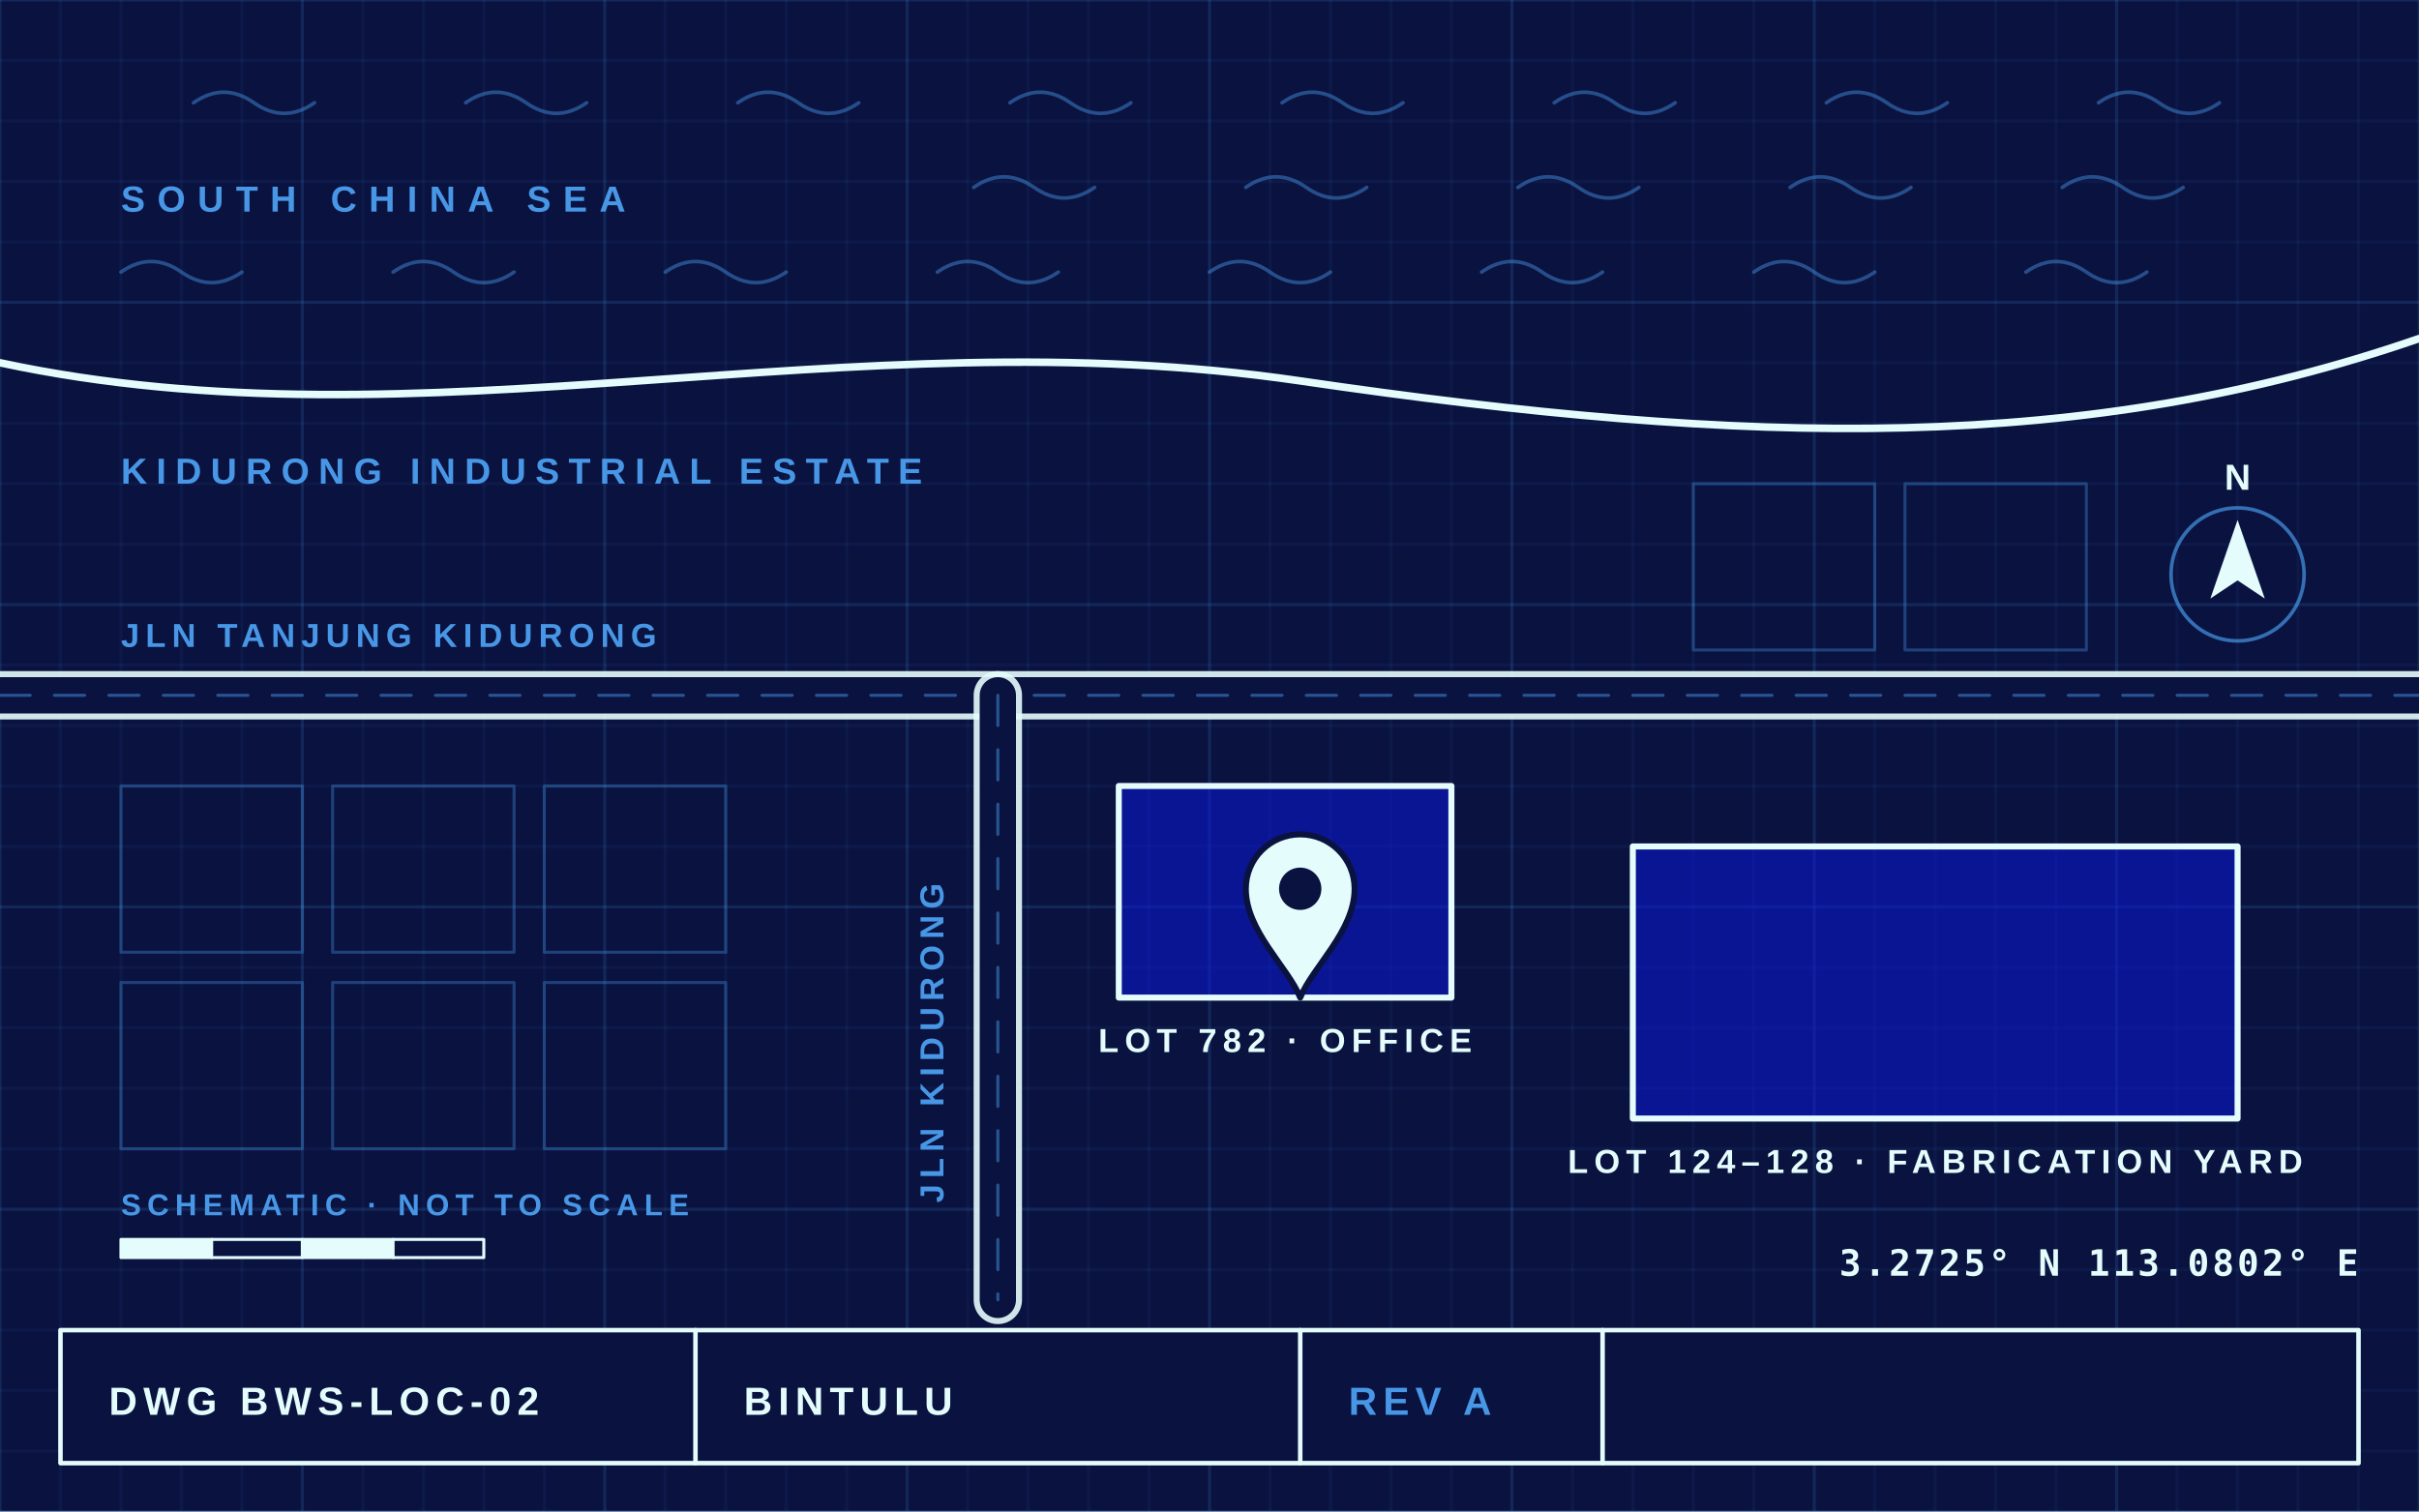
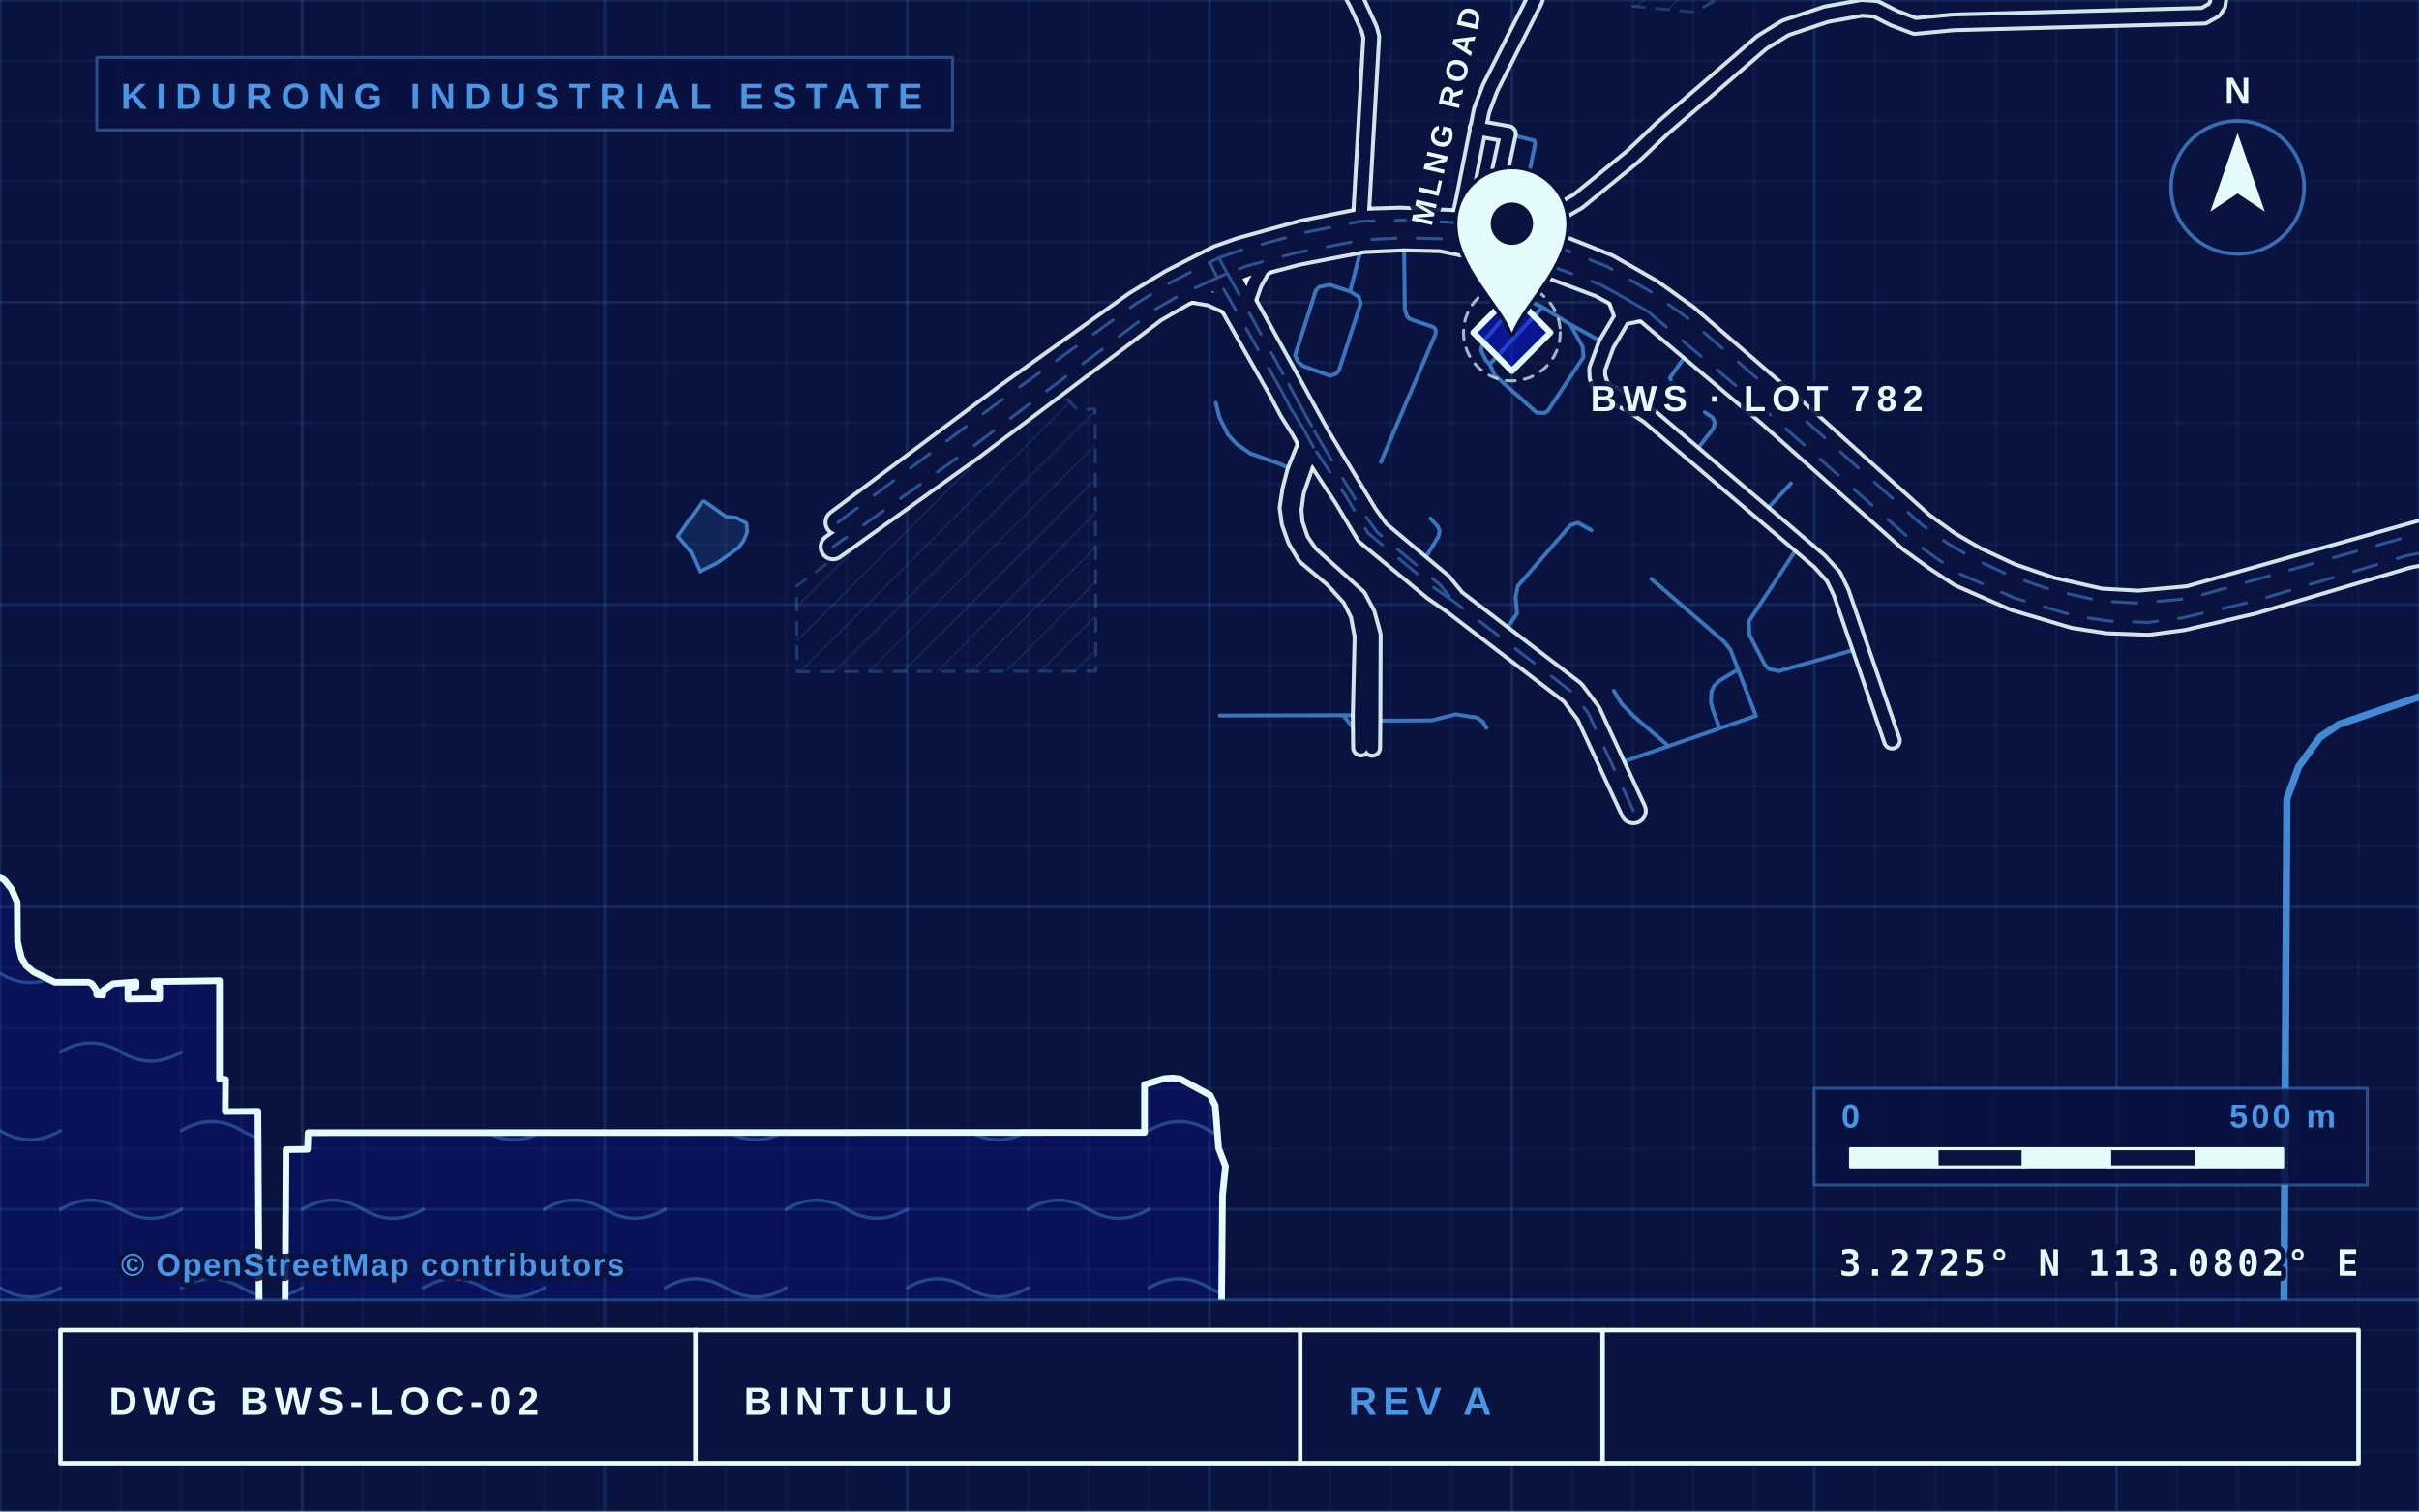
- <svg xmlns="http://www.w3.org/2000/svg" viewBox="0 0 800 500" width="800" height="500" role="img" aria-label="Site drawing of the BWS Engineering office and fabrication yard location, Kidurong, Bintulu">
+ <svg xmlns="http://www.w3.org/2000/svg" viewBox="0 0 800 500" width="800" height="500" role="img" aria-label="Site drawing of the BWS Engineering office location, Kidurong, Bintulu">
+   <defs>
+     <clipPath id="map-bintulu">
+       <rect width="800" height="430" />
+     </clipPath>
+     <pattern id="hatch-bintulu" width="8" height="8" patternUnits="userSpaceOnUse" patternTransform="rotate(45)">
+       <path d="M0 0V8" stroke="#4797E6" stroke-width="1" stroke-opacity=".16" />
+     </pattern>
+   </defs>
  <rect width="800" height="500" fill="#0A1240" />
  <g stroke-width="1">
    <path d="M0 0V500" stroke="#4797E6" stroke-opacity="0.16" />
    <path d="M20 0V500" stroke="#4797E6" stroke-opacity="0.06" />
    <path d="M40 0V500" stroke="#4797E6" stroke-opacity="0.06" />
    <path d="M60 0V500" stroke="#4797E6" stroke-opacity="0.06" />
    <path d="M80 0V500" stroke="#4797E6" stroke-opacity="0.06" />
    <path d="M100 0V500" stroke="#4797E6" stroke-opacity="0.16" />
    <path d="M120 0V500" stroke="#4797E6" stroke-opacity="0.06" />
    <path d="M140 0V500" stroke="#4797E6" stroke-opacity="0.06" />
    <path d="M160 0V500" stroke="#4797E6" stroke-opacity="0.06" />
    <path d="M180 0V500" stroke="#4797E6" stroke-opacity="0.06" />
    <path d="M200 0V500" stroke="#4797E6" stroke-opacity="0.16" />
    <path d="M220 0V500" stroke="#4797E6" stroke-opacity="0.06" />
    <path d="M240 0V500" stroke="#4797E6" stroke-opacity="0.06" />
    <path d="M260 0V500" stroke="#4797E6" stroke-opacity="0.06" />
    <path d="M280 0V500" stroke="#4797E6" stroke-opacity="0.06" />
    <path d="M300 0V500" stroke="#4797E6" stroke-opacity="0.16" />
    <path d="M320 0V500" stroke="#4797E6" stroke-opacity="0.06" />
    <path d="M340 0V500" stroke="#4797E6" stroke-opacity="0.06" />
    <path d="M360 0V500" stroke="#4797E6" stroke-opacity="0.06" />
    <path d="M380 0V500" stroke="#4797E6" stroke-opacity="0.06" />
    <path d="M400 0V500" stroke="#4797E6" stroke-opacity="0.16" />
    <path d="M420 0V500" stroke="#4797E6" stroke-opacity="0.06" />
    <path d="M440 0V500" stroke="#4797E6" stroke-opacity="0.06" />
    <path d="M460 0V500" stroke="#4797E6" stroke-opacity="0.06" />
    <path d="M480 0V500" stroke="#4797E6" stroke-opacity="0.06" />
    <path d="M500 0V500" stroke="#4797E6" stroke-opacity="0.16" />
    <path d="M520 0V500" stroke="#4797E6" stroke-opacity="0.06" />
    <path d="M540 0V500" stroke="#4797E6" stroke-opacity="0.06" />
    <path d="M560 0V500" stroke="#4797E6" stroke-opacity="0.06" />
    <path d="M580 0V500" stroke="#4797E6" stroke-opacity="0.06" />
    <path d="M600 0V500" stroke="#4797E6" stroke-opacity="0.16" />
    <path d="M620 0V500" stroke="#4797E6" stroke-opacity="0.06" />
    <path d="M640 0V500" stroke="#4797E6" stroke-opacity="0.06" />
    <path d="M660 0V500" stroke="#4797E6" stroke-opacity="0.06" />
    <path d="M680 0V500" stroke="#4797E6" stroke-opacity="0.06" />
    <path d="M700 0V500" stroke="#4797E6" stroke-opacity="0.16" />
    <path d="M720 0V500" stroke="#4797E6" stroke-opacity="0.06" />
    <path d="M740 0V500" stroke="#4797E6" stroke-opacity="0.06" />
    <path d="M760 0V500" stroke="#4797E6" stroke-opacity="0.06" />
    <path d="M780 0V500" stroke="#4797E6" stroke-opacity="0.06" />
    <path d="M800 0V500" stroke="#4797E6" stroke-opacity="0.16" />
    <path d="M0 0H800" stroke="#4797E6" stroke-opacity="0.16" />
    <path d="M0 20H800" stroke="#4797E6" stroke-opacity="0.06" />
    <path d="M0 40H800" stroke="#4797E6" stroke-opacity="0.06" />
    <path d="M0 60H800" stroke="#4797E6" stroke-opacity="0.06" />
    <path d="M0 80H800" stroke="#4797E6" stroke-opacity="0.06" />
    <path d="M0 100H800" stroke="#4797E6" stroke-opacity="0.16" />
    <path d="M0 120H800" stroke="#4797E6" stroke-opacity="0.06" />
    <path d="M0 140H800" stroke="#4797E6" stroke-opacity="0.06" />
    <path d="M0 160H800" stroke="#4797E6" stroke-opacity="0.06" />
    <path d="M0 180H800" stroke="#4797E6" stroke-opacity="0.06" />
    <path d="M0 200H800" stroke="#4797E6" stroke-opacity="0.16" />
    <path d="M0 220H800" stroke="#4797E6" stroke-opacity="0.06" />
    <path d="M0 240H800" stroke="#4797E6" stroke-opacity="0.06" />
    <path d="M0 260H800" stroke="#4797E6" stroke-opacity="0.06" />
    <path d="M0 280H800" stroke="#4797E6" stroke-opacity="0.06" />
    <path d="M0 300H800" stroke="#4797E6" stroke-opacity="0.16" />
    <path d="M0 320H800" stroke="#4797E6" stroke-opacity="0.06" />
    <path d="M0 340H800" stroke="#4797E6" stroke-opacity="0.06" />
    <path d="M0 360H800" stroke="#4797E6" stroke-opacity="0.06" />
    <path d="M0 380H800" stroke="#4797E6" stroke-opacity="0.06" />
    <path d="M0 400H800" stroke="#4797E6" stroke-opacity="0.16" />
    <path d="M0 420H800" stroke="#4797E6" stroke-opacity="0.06" />
    <path d="M0 440H800" stroke="#4797E6" stroke-opacity="0.06" />
    <path d="M0 460H800" stroke="#4797E6" stroke-opacity="0.06" />
    <path d="M0 480H800" stroke="#4797E6" stroke-opacity="0.06" />
    <path d="M0 500H800" stroke="#4797E6" stroke-opacity="0.16" />
  </g>
  <g fill="none" stroke-linecap="round" stroke-linejoin="round">
-     <path d="M0 120C140 150 280 104 430 126S690 150 800 112" stroke="#E4FCFC" stroke-width="2.5" />
-     <path d="M64 34q10 -7 20 0t20 0" stroke="#4797E6" stroke-width="1.2" stroke-opacity=".45" />
-     <path d="M154 34q10 -7 20 0t20 0" stroke="#4797E6" stroke-width="1.2" stroke-opacity=".45" />
-     <path d="M244 34q10 -7 20 0t20 0" stroke="#4797E6" stroke-width="1.2" stroke-opacity=".45" />
-     <path d="M334 34q10 -7 20 0t20 0" stroke="#4797E6" stroke-width="1.2" stroke-opacity=".45" />
-     <path d="M424 34q10 -7 20 0t20 0" stroke="#4797E6" stroke-width="1.2" stroke-opacity=".45" />
-     <path d="M514 34q10 -7 20 0t20 0" stroke="#4797E6" stroke-width="1.2" stroke-opacity=".45" />
-     <path d="M604 34q10 -7 20 0t20 0" stroke="#4797E6" stroke-width="1.2" stroke-opacity=".45" />
-     <path d="M694 34q10 -7 20 0t20 0" stroke="#4797E6" stroke-width="1.2" stroke-opacity=".45" />
-     <path d="M322 62q10 -7 20 0t20 0" stroke="#4797E6" stroke-width="1.2" stroke-opacity=".45" />
-     <path d="M412 62q10 -7 20 0t20 0" stroke="#4797E6" stroke-width="1.2" stroke-opacity=".45" />
-     <path d="M502 62q10 -7 20 0t20 0" stroke="#4797E6" stroke-width="1.2" stroke-opacity=".45" />
-     <path d="M592 62q10 -7 20 0t20 0" stroke="#4797E6" stroke-width="1.2" stroke-opacity=".45" />
-     <path d="M682 62q10 -7 20 0t20 0" stroke="#4797E6" stroke-width="1.2" stroke-opacity=".45" />
-     <path d="M40 90q10 -7 20 0t20 0" stroke="#4797E6" stroke-width="1.2" stroke-opacity=".45" />
-     <path d="M130 90q10 -7 20 0t20 0" stroke="#4797E6" stroke-width="1.2" stroke-opacity=".45" />
-     <path d="M220 90q10 -7 20 0t20 0" stroke="#4797E6" stroke-width="1.2" stroke-opacity=".45" />
-     <path d="M310 90q10 -7 20 0t20 0" stroke="#4797E6" stroke-width="1.2" stroke-opacity=".45" />
-     <path d="M400 90q10 -7 20 0t20 0" stroke="#4797E6" stroke-width="1.2" stroke-opacity=".45" />
-     <path d="M490 90q10 -7 20 0t20 0" stroke="#4797E6" stroke-width="1.2" stroke-opacity=".45" />
-     <path d="M580 90q10 -7 20 0t20 0" stroke="#4797E6" stroke-width="1.2" stroke-opacity=".45" />
-     <path d="M670 90q10 -7 20 0t20 0" stroke="#4797E6" stroke-width="1.2" stroke-opacity=".45" />
-     <text x="40" y="70" font-family="Arial, Helvetica, sans-serif" font-size="12" font-weight="700" letter-spacing="4" fill="#4797E6" stroke="none" text-anchor="start">SOUTH CHINA SEA</text>
-     <path d="M0.0 230.0 L800.0 230.0" stroke="#E4FCFC" stroke-width="16" stroke-opacity="0.9" fill="none" />
-     <path d="M0.0 230.0 L800.0 230.0" stroke="#0A1240" stroke-width="12" stroke-opacity="1" fill="none" />
-     <path d="M0.0 230.0 L800.0 230.0" stroke="#4797E6" stroke-width="1" stroke-opacity="0.5" fill="none" stroke-dasharray="10 8" />
-     <text x="40" y="214" font-family="Arial, Helvetica, sans-serif" font-size="11" font-weight="600" letter-spacing="2" fill="#4797E6" stroke="none" text-anchor="start">JLN TANJUNG KIDURONG</text>
-     <path d="M330.0 230.0 L330.0 430.0" stroke="#E4FCFC" stroke-width="16" stroke-opacity="0.9" fill="none" />
-     <path d="M330.0 230.0 L330.0 430.0" stroke="#0A1240" stroke-width="12" stroke-opacity="1" fill="none" />
-     <path d="M330.0 230.0 L330.0 430.0" stroke="#4797E6" stroke-width="1" stroke-opacity="0.5" fill="none" stroke-dasharray="10 8" />
-     <text x="312" y="345" font-family="Arial, Helvetica, sans-serif" font-size="11" font-weight="600" letter-spacing="2" fill="#4797E6" stroke="none" text-anchor="middle" transform="rotate(-90 312 345)">JLN KIDURONG</text>
-     <rect x="40" y="260" width="60" height="55" stroke="#4797E6" stroke-width="1" fill="none" stroke-opacity="0.35" />
-     <rect x="40" y="325" width="60" height="55" stroke="#4797E6" stroke-width="1" fill="none" stroke-opacity="0.35" />
-     <rect x="110" y="260" width="60" height="55" stroke="#4797E6" stroke-width="1" fill="none" stroke-opacity="0.35" />
-     <rect x="110" y="325" width="60" height="55" stroke="#4797E6" stroke-width="1" fill="none" stroke-opacity="0.35" />
-     <rect x="180" y="260" width="60" height="55" stroke="#4797E6" stroke-width="1" fill="none" stroke-opacity="0.35" />
-     <rect x="180" y="325" width="60" height="55" stroke="#4797E6" stroke-width="1" fill="none" stroke-opacity="0.35" />
-     <rect x="560" y="160" width="60" height="55" stroke="#4797E6" stroke-width="1" fill="none" stroke-opacity="0.35" />
-     <rect x="630" y="160" width="60" height="55" stroke="#4797E6" stroke-width="1" fill="none" stroke-opacity="0.35" />
-     <rect x="370" y="260" width="110" height="70" fill="#0A18D9" fill-opacity=".55" stroke="#E4FCFC" stroke-width="2" />
-     <text x="425.0" y="348" font-family="Arial, Helvetica, sans-serif" font-size="11" font-weight="700" letter-spacing="2" fill="#E4FCFC" stroke="none" text-anchor="middle">LOT 782 · OFFICE</text>
-     <rect x="540" y="280" width="200" height="90" fill="#0A18D9" fill-opacity=".55" stroke="#E4FCFC" stroke-width="2" />
-     <text x="640.0" y="388" font-family="Arial, Helvetica, sans-serif" font-size="11" font-weight="700" letter-spacing="2" fill="#E4FCFC" stroke="none" text-anchor="middle">LOT 124–128 · FABRICATION YARD</text>
-     <text x="40" y="160" font-family="Arial, Helvetica, sans-serif" font-size="12" font-weight="700" letter-spacing="3" fill="#4797E6" stroke="none" text-anchor="start">KIDURONG INDUSTRIAL ESTATE</text>
-     <path d="M430 330c-4-10-18-22-18-36a18 18 0 0 1 36 0c0 14-14 26-18 36z" fill="#E4FCFC" stroke="#0A1240" stroke-width="2" />
-     <circle cx="430" cy="294" r="7" stroke="#0A1240" stroke-width="0" fill="#0A1240" stroke-opacity="1" />
-     <circle cx="740" cy="190" r="22" stroke="#4797E6" stroke-width="1.2" fill="none" stroke-opacity="0.7" />
-     <path d="M740 172l9 26-9-6-9 6z" fill="#E4FCFC" stroke="none" />
-     <text x="740" y="162" font-family="Arial, Helvetica, sans-serif" font-size="12" font-weight="700" letter-spacing="0" fill="#E4FCFC" stroke="none" text-anchor="middle">N</text>
-     <rect x="40" y="410" width="30" height="6" fill="#E4FCFC" stroke="#E4FCFC" stroke-width="1" />
-     <rect x="70" y="410" width="30" height="6" fill="#0A1240" stroke="#E4FCFC" stroke-width="1" />
-     <rect x="100" y="410" width="30" height="6" fill="#E4FCFC" stroke="#E4FCFC" stroke-width="1" />
-     <rect x="130" y="410" width="30" height="6" fill="#0A1240" stroke="#E4FCFC" stroke-width="1" />
-     <text x="40" y="402" font-family="Arial, Helvetica, sans-serif" font-size="10" font-weight="600" letter-spacing="2" fill="#4797E6" stroke="none" text-anchor="start">SCHEMATIC · NOT TO SCALE</text>
-     <text x="780" y="422" font-family="ui-monospace, Menlo, Consolas, monospace" font-size="12" font-weight="600" letter-spacing="1" fill="#E4FCFC" stroke="none" text-anchor="end">3.2725° N  113.0802° E</text>
+     <g clip-path="url(#map-bintulu)">
+       <path d="M263.6 222.2L362.4 222.0L362.2 135.3L356.1 135.3L350.6 129.5L263.4 193.9L263.6 222.2Z" fill="url(#hatch-bintulu)" stroke="#4797E6" stroke-width="1" stroke-opacity=".3" stroke-dasharray="4 4" />
+       <path d="M562.4 -60.0L516.8 -35.4L539.3 2.0L560.4 4.0L675.9 -60.0L562.4 -60.0Z" fill="url(#hatch-bintulu)" stroke="#4797E6" stroke-width="1" stroke-opacity=".3" stroke-dasharray="4 4" />
+       <path d="M232.2 165.9L224.2 177.4L228.5 182.5L231.4 189.1L237.1 186.3L244.2 181.2L246.0 178.8L247.1 176.0L246.9 173.1L243.5 171.2L240.1 170.9L233.1 165.9L232.2 165.9Z" fill="#4797E6" fill-opacity=".14" stroke="#4797E6" stroke-width="1.2" stroke-opacity=".8" />
+       <path d="M860.0 233.8 L839.0 228.9 L816.4 227.3 L806.7 228.2 L773.6 239.6 L767.3 243.8 L760.2 253.6 L756.3 264.3 L755.0 490.0" stroke="#4797E6" stroke-width="2.4" stroke-opacity="0.9" fill="none" />
+       <clipPath id="sea-bintulu">
+         <path d="M0.0 290.1L1.6 291.3L3.8 294.1L5.7 298.4L5.8 311.5L7.1 316.8L8.7 319.5L11.1 321.5L18.1 324.9L29.3 324.9L30.4 325.4L32.0 327.7L32.0 329.1L34.0 329.2L34.1 327.6L37.4 325.4L45.0 324.8L45.0 326.5L42.3 326.6L42.3 330.5L52.8 330.4L52.8 326.5L51.0 326.4L51.0 324.7L72.6 324.4L72.6 356.9L74.6 357.1L74.5 367.7L85.3 367.6L85.7 430.0L0.0 430.0ZM94.3 430.0L94.6 380.3L101.7 380.2L101.9 374.7L378.5 374.6L378.5 358.8L385.0 356.8L387.9 356.6L390.3 356.9L400.2 362.3L401.9 365.7L403.0 379.8L405.3 385.8L404.3 395.4L404.0 430.0Z" />
+       </clipPath>
+       <path d="M0.0 290.1L1.6 291.3L3.8 294.1L5.7 298.4L5.8 311.5L7.1 316.8L8.7 319.5L11.1 321.5L18.1 324.9L29.3 324.9L30.4 325.4L32.0 327.7L32.0 329.1L34.0 329.2L34.1 327.6L37.4 325.4L45.0 324.8L45.0 326.5L42.3 326.6L42.3 330.5L52.8 330.4L52.8 326.5L51.0 326.4L51.0 324.7L72.6 324.4L72.6 356.9L74.6 357.1L74.5 367.7L85.3 367.6L85.7 430.0L0.0 430.0ZM94.3 430.0L94.6 380.3L101.7 380.2L101.9 374.7L378.5 374.6L378.5 358.8L385.0 356.8L387.9 356.6L390.3 356.9L400.2 362.3L401.9 365.7L403.0 379.8L405.3 385.8L404.3 395.4L404.0 430.0Z" fill="#0A18D9" fill-opacity=".16" stroke="none" />
+       <path d="M-20 10q10 -6 20 0t20 0M60 10q10 -6 20 0t20 0M140 10q10 -6 20 0t20 0M220 10q10 -6 20 0t20 0M300 10q10 -6 20 0t20 0M380 10q10 -6 20 0t20 0M460 10q10 -6 20 0t20 0M540 10q10 -6 20 0t20 0M620 10q10 -6 20 0t20 0M700 10q10 -6 20 0t20 0M780 10q10 -6 20 0t20 0M20 36q10 -6 20 0t20 0M100 36q10 -6 20 0t20 0M180 36q10 -6 20 0t20 0M260 36q10 -6 20 0t20 0M340 36q10 -6 20 0t20 0M420 36q10 -6 20 0t20 0M500 36q10 -6 20 0t20 0M580 36q10 -6 20 0t20 0M660 36q10 -6 20 0t20 0M740 36q10 -6 20 0t20 0M-20 62q10 -6 20 0t20 0M60 62q10 -6 20 0t20 0M140 62q10 -6 20 0t20 0M220 62q10 -6 20 0t20 0M300 62q10 -6 20 0t20 0M380 62q10 -6 20 0t20 0M460 62q10 -6 20 0t20 0M540 62q10 -6 20 0t20 0M620 62q10 -6 20 0t20 0M700 62q10 -6 20 0t20 0M780 62q10 -6 20 0t20 0M20 88q10 -6 20 0t20 0M100 88q10 -6 20 0t20 0M180 88q10 -6 20 0t20 0M260 88q10 -6 20 0t20 0M340 88q10 -6 20 0t20 0M420 88q10 -6 20 0t20 0M500 88q10 -6 20 0t20 0M580 88q10 -6 20 0t20 0M660 88q10 -6 20 0t20 0M740 88q10 -6 20 0t20 0M-20 114q10 -6 20 0t20 0M60 114q10 -6 20 0t20 0M140 114q10 -6 20 0t20 0M220 114q10 -6 20 0t20 0M300 114q10 -6 20 0t20 0M380 114q10 -6 20 0t20 0M460 114q10 -6 20 0t20 0M540 114q10 -6 20 0t20 0M620 114q10 -6 20 0t20 0M700 114q10 -6 20 0t20 0M780 114q10 -6 20 0t20 0M20 140q10 -6 20 0t20 0M100 140q10 -6 20 0t20 0M180 140q10 -6 20 0t20 0M260 140q10 -6 20 0t20 0M340 140q10 -6 20 0t20 0M420 140q10 -6 20 0t20 0M500 140q10 -6 20 0t20 0M580 140q10 -6 20 0t20 0M660 140q10 -6 20 0t20 0M740 140q10 -6 20 0t20 0M-20 166q10 -6 20 0t20 0M60 166q10 -6 20 0t20 0M140 166q10 -6 20 0t20 0M220 166q10 -6 20 0t20 0M300 166q10 -6 20 0t20 0M380 166q10 -6 20 0t20 0M460 166q10 -6 20 0t20 0M540 166q10 -6 20 0t20 0M620 166q10 -6 20 0t20 0M700 166q10 -6 20 0t20 0M780 166q10 -6 20 0t20 0M20 192q10 -6 20 0t20 0M100 192q10 -6 20 0t20 0M180 192q10 -6 20 0t20 0M260 192q10 -6 20 0t20 0M340 192q10 -6 20 0t20 0M420 192q10 -6 20 0t20 0M500 192q10 -6 20 0t20 0M580 192q10 -6 20 0t20 0M660 192q10 -6 20 0t20 0M740 192q10 -6 20 0t20 0M-20 218q10 -6 20 0t20 0M60 218q10 -6 20 0t20 0M140 218q10 -6 20 0t20 0M220 218q10 -6 20 0t20 0M300 218q10 -6 20 0t20 0M380 218q10 -6 20 0t20 0M460 218q10 -6 20 0t20 0M540 218q10 -6 20 0t20 0M620 218q10 -6 20 0t20 0M700 218q10 -6 20 0t20 0M780 218q10 -6 20 0t20 0M20 244q10 -6 20 0t20 0M100 244q10 -6 20 0t20 0M180 244q10 -6 20 0t20 0M260 244q10 -6 20 0t20 0M340 244q10 -6 20 0t20 0M420 244q10 -6 20 0t20 0M500 244q10 -6 20 0t20 0M580 244q10 -6 20 0t20 0M660 244q10 -6 20 0t20 0M740 244q10 -6 20 0t20 0M-20 270q10 -6 20 0t20 0M60 270q10 -6 20 0t20 0M140 270q10 -6 20 0t20 0M220 270q10 -6 20 0t20 0M300 270q10 -6 20 0t20 0M380 270q10 -6 20 0t20 0M460 270q10 -6 20 0t20 0M540 270q10 -6 20 0t20 0M620 270q10 -6 20 0t20 0M700 270q10 -6 20 0t20 0M780 270q10 -6 20 0t20 0M20 296q10 -6 20 0t20 0M100 296q10 -6 20 0t20 0M180 296q10 -6 20 0t20 0M260 296q10 -6 20 0t20 0M340 296q10 -6 20 0t20 0M420 296q10 -6 20 0t20 0M500 296q10 -6 20 0t20 0M580 296q10 -6 20 0t20 0M660 296q10 -6 20 0t20 0M740 296q10 -6 20 0t20 0M-20 322q10 -6 20 0t20 0M60 322q10 -6 20 0t20 0M140 322q10 -6 20 0t20 0M220 322q10 -6 20 0t20 0M300 322q10 -6 20 0t20 0M380 322q10 -6 20 0t20 0M460 322q10 -6 20 0t20 0M540 322q10 -6 20 0t20 0M620 322q10 -6 20 0t20 0M700 322q10 -6 20 0t20 0M780 322q10 -6 20 0t20 0M20 348q10 -6 20 0t20 0M100 348q10 -6 20 0t20 0M180 348q10 -6 20 0t20 0M260 348q10 -6 20 0t20 0M340 348q10 -6 20 0t20 0M420 348q10 -6 20 0t20 0M500 348q10 -6 20 0t20 0M580 348q10 -6 20 0t20 0M660 348q10 -6 20 0t20 0M740 348q10 -6 20 0t20 0M-20 374q10 -6 20 0t20 0M60 374q10 -6 20 0t20 0M140 374q10 -6 20 0t20 0M220 374q10 -6 20 0t20 0M300 374q10 -6 20 0t20 0M380 374q10 -6 20 0t20 0M460 374q10 -6 20 0t20 0M540 374q10 -6 20 0t20 0M620 374q10 -6 20 0t20 0M700 374q10 -6 20 0t20 0M780 374q10 -6 20 0t20 0M20 400q10 -6 20 0t20 0M100 400q10 -6 20 0t20 0M180 400q10 -6 20 0t20 0M260 400q10 -6 20 0t20 0M340 400q10 -6 20 0t20 0M420 400q10 -6 20 0t20 0M500 400q10 -6 20 0t20 0M580 400q10 -6 20 0t20 0M660 400q10 -6 20 0t20 0M740 400q10 -6 20 0t20 0M-20 426q10 -6 20 0t20 0M60 426q10 -6 20 0t20 0M140 426q10 -6 20 0t20 0M220 426q10 -6 20 0t20 0M300 426q10 -6 20 0t20 0M380 426q10 -6 20 0t20 0M460 426q10 -6 20 0t20 0M540 426q10 -6 20 0t20 0M620 426q10 -6 20 0t20 0M700 426q10 -6 20 0t20 0M780 426q10 -6 20 0t20 0" stroke="#4797E6" stroke-width="1.1" stroke-opacity=".4" clip-path="url(#sea-bintulu)" />
+       <path d="M0.0 290.1 L1.6 291.3 L3.8 294.1 L5.7 298.4 L5.8 311.5 L7.1 316.8 L8.7 319.5 L11.1 321.5 L18.1 324.9 L29.3 324.9 L30.4 325.4 L32.0 327.7 L32.0 329.1 L34.0 329.2 L34.1 327.6 L37.4 325.4 L45.0 324.8 L45.0 326.5 L42.3 326.6 L42.3 330.5 L52.8 330.4 L52.8 326.5 L51.0 326.4 L51.0 324.7 L72.6 324.4 L72.6 356.9 L74.6 357.1 L74.5 367.7 L85.3 367.6 L85.7 430.0" stroke="#E4FCFC" stroke-width="2.2" stroke-opacity="1" fill="none" />
+       <path d="M94.3 430.0 L94.6 380.3 L101.7 380.2 L101.9 374.7 L378.5 374.6 L378.5 358.8 L385.0 356.8 L387.9 356.6 L390.3 356.9 L400.2 362.3 L401.9 365.7 L403.0 379.8 L405.3 385.8 L404.3 395.4 L404.0 430.0" stroke="#E4FCFC" stroke-width="2.2" stroke-opacity="1" fill="none" />
+       <path d="M536.0 -40.1L556.7 -4.6L558.7 -3.1L560.7 -2.4L563.6 -2.7L570.4 -5.6L634.2 -42.4L665.7 -60.0M464.3 78.7L464.6 102.4L465.4 104.8L466.4 105.6L474.1 108.2L474.8 109.1L474.8 110.4L456.7 152.8M450.9 79.3L446.5 96.4M446.5 96.4L439.7 94.2L436.3 94.9L435.2 96.0L428.3 117.6L429.3 119.7L431.0 121.1L439.9 124.3L441.9 123.6L442.8 122.6M510.1 101.6L492.7 120.5M531.2 113.9L519.3 107.3M492.7 120.5L494.3 124.1L508.2 136.5L510.9 136.6L511.9 135.9L523.7 118.1L523.4 114.7L519.3 107.3M565.3 -25.1L572.6 -11.0M557.0 -20.5L562.9 -9.1L564.2 -7.7L565.2 -7.5L567.5 -8.1L597.7 -25.0L598.4 -26.1L592.0 -39.7L557.0 -20.5M543.9 -26.8L529.0 -17.3L536.3 -4.2M595.2 180.0L578.4 205.5L578.5 209.9L583.6 219.8L585.0 221.3L588.3 222.0L615.2 214.4M555.0 135.4L556.7 131.9L556.7 130.7L556.1 129.5L553.1 127.3L552.3 124.9L559.3 115.1M402.1 133.3L403.3 138.1L406.2 143.9L409.0 146.9L413.5 150.0L423.7 153.6L428.3 155.9M574.9 221.4L568.6 225.2L566.9 226.9L566.0 228.8L565.8 232.1L566.4 234.6L568.7 240.9M533.7 228.5L536.3 232.8L540.4 237.0L551.8 246.8M533.3 253.2L580.7 236.8L572.3 214.9L570.1 212.2L546.1 191.5M496.5 210.7L501.7 202.9L501.2 197.5L502.0 193.8L519.4 173.7L521.8 172.9L526.3 175.4M469.5 187.6L475.7 177.5L476.1 175.7L475.6 174.3L473.1 171.5M592.3 159.9L583.1 169.8M560.1 150.2L566.7 141.6L567.1 139.7L566.4 138.1L563.8 136.4M453.9 238.4L473.5 238.3L481.4 236.3L488.5 237.4L490.3 238.7L491.6 240.8M519.3 107.3L510.1 101.6L504.9 99.2L503.6 99.1L497.7 104.7L490.6 112.9L489.8 115.8L491.4 119.2L492.7 120.5M442.8 122.6L450.0 100.4L449.4 98.2L446.5 96.4M498.7 44.3L507.4 46.5L507.7 47.5L505.9 56.3L507.6 59.3L512.2 60.9L510.5 67.5M536.3 -4.2L536.7 -3.5L537.7 -3.5L542.6 -6.1L534.4 -21.0M533.4 -20.4L529.5 -26.9M529.3 -17.9L525.5 -24.1M542.6 -6.1L545.2 -7.7L537.1 -22.7M536.0 -40.1L521.0 -32.0L514.5 -29.4M450.1 245.4L447.5 240.7L444.2 236.6M450.0 236.6L444.2 236.6M444.2 236.6L403.4 236.7" stroke="#4797E6" stroke-width="1.3" stroke-opacity=".75" />
+       <path d="M502.6 77.6L521.8 66.6L539.8 51.9L549.9 42.3L582.7 14.0L590.5 9.2L604.0 4.7L615.7 2.6L620.3 2.9L626.4 6.0L633.3 8.6L646.1 7.4L728.8 5.2L732.2 3.3L733.4 1.5L734.2 -4.2L734.0 -17.9L734.8 -20.2L736.9 -23.2L740.5 -26.7L754.6 -37.4L763.7 -48.6L766.5 -49.4L783.8 -49.5L787.7 -48.8L790.5 -47.4M408.2 102.2L400.3 98.5L391.3 97.0M421.2 85.6L417.3 89.1L414.7 93.7L412.0 101.4M536.6 104.8L533.6 96.5M545.1 103.1L536.6 104.8M580.0 132.6L584.7 128.3M625.7 245.0L608.9 196.0L606.4 190.8L601.8 185.7L545.1 137.4L539.0 133.5L531.0 129.4L529.3 127.7L528.3 124.7L528.2 122.1L531.2 113.9M450.0 73.2L453.5 12.2L452.8 9.6L448.8 0.9L415.7 -60.0M510.5 67.5L501.2 64.9L500.1 64.0L496.8 58.1L496.2 55.8L498.7 44.3M488.6 42.5L498.7 44.3M453.9 236.7L453.9 238.4M453.9 236.7L450.0 236.6M536.6 104.8L539.4 99.8M531.2 113.9L536.6 104.8M450.1 247.3L450.0 236.6M450.0 236.6L450.6 210.4L449.3 203.4L446.6 198.0L440.7 191.5L431.7 184.0L428.5 178.6L426.5 173.0L425.8 168.0L426.7 162.1L428.3 155.9L431.5 147.9L431.8 145.9L431.0 141.7M453.9 238.4L453.8 247.4M434.4 147.9L431.6 154.0L428.6 162.7L427.8 168.6L428.2 173.1L430.1 178.7L433.2 183.2L449.1 197.5L452.1 203.1L454.0 210.1L453.9 236.7M482.6 73.7L490.0 36.5L492.8 29.1L507.4 0.2L511.6 -13.0L514.2 -23.7L514.5 -29.4L512.7 -35.9L507.8 -43.2L503.2 -47.4L494.2 -52.4M482.6 73.7L478.7 78.0L476.7 79.0" stroke="#E4FCFC" stroke-width="6.5" stroke-opacity=".9" />
+       <path d="M434.7 142.6L436.3 145.4M480.7 198.9L474.5 194.6L452.4 176.3L445.1 164.1L434.4 147.9M427.1 135.5L423.5 128.7M423.5 128.7L402.6 91.9M426.2 127.1L429.9 133.9M403.1 85.3L405.9 90.4M429.9 133.9L434.7 142.6M431.0 141.7L427.1 135.5M434.4 147.9L431.0 141.7M436.3 145.4L451.4 170.4L455.5 176.1L476.2 193.4L480.7 198.9M405.9 90.4L426.2 127.1M402.6 91.9L400.1 86.8M540.2 268.2L525.3 236.0L520.1 229.1L480.7 198.9M403.1 85.3L410.5 82.7L431.1 77.0L450.0 73.2L463.2 72.8L482.6 73.7M402.6 91.9L391.3 97.0L381.9 102.4L321.5 147.9L275.5 180.9M400.1 86.8L403.1 85.3M860.0 181.2L842.8 178.6L826.7 178.8L816.7 179.7L796.0 183.8L744.9 199.0L721.7 204.4L710.4 205.9L697.1 205.4L686.0 203.7L666.5 197.9L648.5 190.0L640.6 184.8L631.9 178.5L584.9 136.7L545.1 103.1M533.6 96.5L529.4 94.2L504.5 84.8L476.7 79.0M545.1 103.1L539.4 99.8M539.4 99.8L533.6 96.5M482.6 73.7L502.6 77.6L518.2 82.9L531.5 88.2L545.8 96.4L557.7 104.9L594.2 136.5L635.5 173.5L644.2 179.8L653.1 185.0L664.9 190.5L678.3 195.1L694.6 198.8L707.2 199.5L723.9 198.0L801.7 176.0L822.4 172.2L842.0 171.5L853.9 172.4L860.0 173.6M476.7 79.0L464.3 78.7L450.9 79.3L428.8 83.6L412.3 88.0L405.9 90.4M405.9 90.4L402.6 91.9M277.1 172.8L333.4 130.7L375.6 100.5L387.4 93.3L400.1 86.8" stroke="#E4FCFC" stroke-width="9.5" stroke-opacity=".9" />
+       <path d="M502.6 77.6L521.8 66.6L539.8 51.9L549.9 42.3L582.7 14.0L590.5 9.2L604.0 4.7L615.7 2.6L620.3 2.9L626.4 6.0L633.3 8.6L646.1 7.4L728.8 5.2L732.2 3.3L733.4 1.5L734.2 -4.2L734.0 -17.9L734.8 -20.2L736.9 -23.2L740.5 -26.7L754.6 -37.4L763.7 -48.6L766.5 -49.4L783.8 -49.5L787.7 -48.8L790.5 -47.4M408.2 102.2L400.3 98.5L391.3 97.0M421.2 85.6L417.3 89.1L414.7 93.7L412.0 101.4M536.6 104.8L533.6 96.5M545.1 103.1L536.6 104.8M580.0 132.6L584.7 128.3M625.7 245.0L608.9 196.0L606.4 190.8L601.8 185.7L545.1 137.4L539.0 133.5L531.0 129.4L529.3 127.7L528.3 124.7L528.2 122.1L531.2 113.9M450.0 73.2L453.5 12.2L452.8 9.6L448.8 0.9L415.7 -60.0M510.5 67.5L501.2 64.9L500.1 64.0L496.8 58.1L496.2 55.8L498.7 44.3M488.6 42.5L498.7 44.3M453.9 236.7L453.9 238.4M453.9 236.7L450.0 236.6M536.6 104.8L539.4 99.8M531.2 113.9L536.6 104.8M450.1 247.3L450.0 236.6M450.0 236.6L450.6 210.4L449.3 203.4L446.6 198.0L440.7 191.5L431.7 184.0L428.5 178.6L426.5 173.0L425.8 168.0L426.7 162.1L428.3 155.9L431.5 147.9L431.8 145.9L431.0 141.7M453.9 238.4L453.8 247.4M434.4 147.9L431.6 154.0L428.6 162.7L427.8 168.6L428.2 173.1L430.1 178.7L433.2 183.2L449.1 197.5L452.1 203.1L454.0 210.1L453.9 236.7M482.6 73.7L490.0 36.5L492.8 29.1L507.4 0.2L511.6 -13.0L514.2 -23.7L514.5 -29.4L512.7 -35.9L507.8 -43.2L503.2 -47.4L494.2 -52.4M482.6 73.7L478.7 78.0L476.7 79.0" stroke="#0A1240" stroke-width="3.9" />
+       <path d="M434.7 142.6L436.3 145.4M480.7 198.9L474.5 194.6L452.4 176.3L445.1 164.1L434.4 147.9M427.1 135.5L423.5 128.7M423.5 128.7L402.6 91.9M426.2 127.1L429.9 133.9M403.1 85.3L405.9 90.4M429.9 133.9L434.7 142.6M431.0 141.7L427.1 135.5M434.4 147.9L431.0 141.7M436.3 145.4L451.4 170.4L455.5 176.1L476.2 193.4L480.7 198.9M405.9 90.4L426.2 127.1M402.6 91.9L400.1 86.8M540.2 268.2L525.3 236.0L520.1 229.1L480.7 198.9M403.1 85.3L410.5 82.7L431.1 77.0L450.0 73.2L463.2 72.8L482.6 73.7M402.6 91.9L391.3 97.0L381.9 102.4L321.5 147.9L275.5 180.9M400.1 86.8L403.1 85.3M860.0 181.2L842.8 178.6L826.7 178.8L816.7 179.7L796.0 183.8L744.9 199.0L721.7 204.4L710.4 205.9L697.1 205.4L686.0 203.7L666.5 197.9L648.5 190.0L640.6 184.8L631.9 178.5L584.9 136.7L545.1 103.1M533.6 96.5L529.4 94.2L504.5 84.8L476.7 79.0M545.1 103.1L539.4 99.8M539.4 99.8L533.6 96.5M482.6 73.7L502.6 77.6L518.2 82.9L531.5 88.2L545.8 96.4L557.7 104.9L594.2 136.5L635.5 173.5L644.2 179.8L653.1 185.0L664.9 190.5L678.3 195.1L694.6 198.8L707.2 199.5L723.9 198.0L801.7 176.0L822.4 172.2L842.0 171.5L853.9 172.4L860.0 173.6M476.7 79.0L464.3 78.7L450.9 79.3L428.8 83.6L412.3 88.0L405.9 90.4M405.9 90.4L402.6 91.9M277.1 172.8L333.4 130.7L375.6 100.5L387.4 93.3L400.1 86.8" stroke="#0A1240" stroke-width="6.9" />
+       <path d="M434.7 142.6L436.3 145.4M480.7 198.9L474.5 194.6L452.4 176.3L445.1 164.1L434.4 147.9M427.1 135.5L423.5 128.7M423.5 128.7L402.6 91.9M426.2 127.1L429.9 133.9M403.1 85.3L405.9 90.4M429.9 133.9L434.7 142.6M431.0 141.7L427.1 135.5M434.4 147.9L431.0 141.7M436.3 145.4L451.4 170.4L455.5 176.1L476.2 193.4L480.7 198.9M405.9 90.4L426.2 127.1M402.6 91.9L400.1 86.8M540.2 268.2L525.3 236.0L520.1 229.1L480.7 198.9M403.1 85.3L410.5 82.7L431.1 77.0L450.0 73.2L463.2 72.8L482.6 73.7M402.6 91.9L391.3 97.0L381.9 102.4L321.5 147.9L275.5 180.9M400.1 86.8L403.1 85.3M860.0 181.2L842.8 178.6L826.7 178.8L816.7 179.7L796.0 183.8L744.9 199.0L721.7 204.4L710.4 205.9L697.1 205.4L686.0 203.7L666.5 197.9L648.5 190.0L640.6 184.8L631.9 178.5L584.9 136.7L545.1 103.1M533.6 96.5L529.4 94.2L504.5 84.8L476.7 79.0M545.1 103.1L539.4 99.8M539.4 99.8L533.6 96.5M482.6 73.7L502.6 77.6L518.2 82.9L531.5 88.2L545.8 96.4L557.7 104.9L594.2 136.5L635.5 173.5L644.2 179.8L653.1 185.0L664.9 190.5L678.3 195.1L694.6 198.8L707.2 199.5L723.9 198.0L801.7 176.0L822.4 172.2L842.0 171.5L853.9 172.4L860.0 173.6M476.7 79.0L464.3 78.7L450.9 79.3L428.8 83.6L412.3 88.0L405.9 90.4M405.9 90.4L402.6 91.9M277.1 172.8L333.4 130.7L375.6 100.5L387.4 93.3L400.1 86.8" stroke="#4797E6" stroke-width="1" stroke-opacity=".5" stroke-dasharray="8 7" />
+       <circle cx="500" cy="110" r="16" stroke="#E4FCFC" stroke-width="1" fill="none" stroke-opacity="0.7" stroke-dasharray="3 3" />
+       <rect x="491" y="101" width="18" height="18" fill="#0A18D9" fill-opacity=".55" stroke="#E4FCFC" stroke-width="2" transform="rotate(45 500 110)" />
+       <text x="481.7" y="39.2" font-family="Arial, Helvetica, sans-serif" font-size="10" font-weight="700" letter-spacing="1.5" fill="#E4FCFC" stroke="#0A1240" stroke-width="3.5" stroke-opacity=".9" paint-order="stroke" text-anchor="middle" transform="rotate(-77.0 481.7 39.2)">MLNG ROAD</text>
+       <text x="526.0" y="136.0" font-family="Arial, Helvetica, sans-serif" font-size="12" font-weight="700" letter-spacing="2" fill="#E4FCFC" stroke="#0A1240" stroke-width="3.5" stroke-opacity=".9" paint-order="stroke" text-anchor="start">BWS · LOT 782</text>
+       <rect x="32" y="19" width="283" height="24" fill="#0A1240" fill-opacity=".88" stroke="#4797E6" stroke-width="1" stroke-opacity=".45" />
+       <text x="40" y="36" font-family="Arial, Helvetica, sans-serif" font-size="12" font-weight="700" letter-spacing="3" fill="#4797E6" stroke="none" text-anchor="start">KIDURONG INDUSTRIAL ESTATE</text>
+       <path d="M500 110c-4-10-18-22-18-36a18 18 0 0 1 36 0c0 14-14 26-18 36z" fill="#E4FCFC" stroke="#0A1240" stroke-width="2.5" paint-order="stroke" />
+       <circle cx="500" cy="74" r="7" stroke="#0A1240" stroke-width="0" fill="#0A1240" stroke-opacity="1" />
+       <rect x="600" y="360" width="182.9" height="32" fill="#0A1240" fill-opacity=".88" stroke="#4797E6" stroke-width="1" stroke-opacity=".45" />
+       <rect x="612.0" y="380" width="28.6" height="6" fill="#E4FCFC" stroke="#E4FCFC" stroke-width="1" />
+       <rect x="640.6" y="380" width="28.6" height="6" fill="#0A1240" stroke="#E4FCFC" stroke-width="1" />
+       <rect x="669.1" y="380" width="28.6" height="6" fill="#E4FCFC" stroke="#E4FCFC" stroke-width="1" />
+       <rect x="697.7" y="380" width="28.6" height="6" fill="#0A1240" stroke="#E4FCFC" stroke-width="1" />
+       <rect x="726.3" y="380" width="28.6" height="6" fill="#E4FCFC" stroke="#E4FCFC" stroke-width="1" />
+       <text x="612" y="373" font-family="Arial, Helvetica, sans-serif" font-size="11" font-weight="600" letter-spacing="0" fill="#4797E6" stroke="none" text-anchor="middle">0</text>
+       <text x="754.9" y="373" font-family="Arial, Helvetica, sans-serif" font-size="11" font-weight="700" letter-spacing="1" fill="#4797E6" stroke="none" text-anchor="middle">500 m</text>
+       <text x="40.0" y="422.0" font-family="Arial, Helvetica, sans-serif" font-size="10.5" font-weight="600" letter-spacing="0.5" fill="#4797E6" stroke="#0A1240" stroke-width="3.5" stroke-opacity=".9" paint-order="stroke" text-anchor="start">© OpenStreetMap contributors</text>
+       <circle cx="740" cy="62" r="22" stroke="#4797E6" stroke-width="1.2" fill="#0A1240" stroke-opacity="0.7" />
+       <path d="M740 44l9 26-9-6-9 6z" fill="#E4FCFC" stroke="none" />
+       <text x="740.0" y="34.0" font-family="Arial, Helvetica, sans-serif" font-size="12" font-weight="700" letter-spacing="0" fill="#E4FCFC" stroke="#0A1240" stroke-width="3.5" stroke-opacity=".9" paint-order="stroke" text-anchor="middle">N</text>
+       <text x="780" y="422" font-family="ui-monospace, Menlo, Consolas, monospace" font-size="12" font-weight="600" letter-spacing="1" fill="#E4FCFC" stroke="#0A1240" stroke-width="3.5" paint-order="stroke" text-anchor="end">3.2725° N  113.0802° E</text>
+     </g>
+     <path d="M0.0 430.0 L800.0 430.0" stroke="#4797E6" stroke-width="1" stroke-opacity="0.35" fill="none" />
    <rect x="20" y="440" width="760" height="44" stroke="#E4FCFC" stroke-width="1.5" fill="#0A1240" stroke-opacity="1" />
    <path d="M230.0 440.0 L230.0 484.0" stroke="#E4FCFC" stroke-width="1.5" stroke-opacity="1" fill="none" />
    <path d="M430.0 440.0 L430.0 484.0" stroke="#E4FCFC" stroke-width="1.5" stroke-opacity="1" fill="none" />
    <path d="M530.0 440.0 L530.0 484.0" stroke="#E4FCFC" stroke-width="1.5" stroke-opacity="1" fill="none" />
    <text x="36" y="468" font-family="Arial, Helvetica, sans-serif" font-size="13" font-weight="700" letter-spacing="2" fill="#E4FCFC" stroke="none" text-anchor="start">DWG BWS-LOC-02</text>
    <text x="246" y="468" font-family="Arial, Helvetica, sans-serif" font-size="13" font-weight="700" letter-spacing="2" fill="#E4FCFC" stroke="none" text-anchor="start">BINTULU</text>
    <text x="446" y="468" font-family="Arial, Helvetica, sans-serif" font-size="13" font-weight="700" letter-spacing="2" fill="#4797E6" stroke="none" text-anchor="start">REV A</text>
  </g>
</svg>
